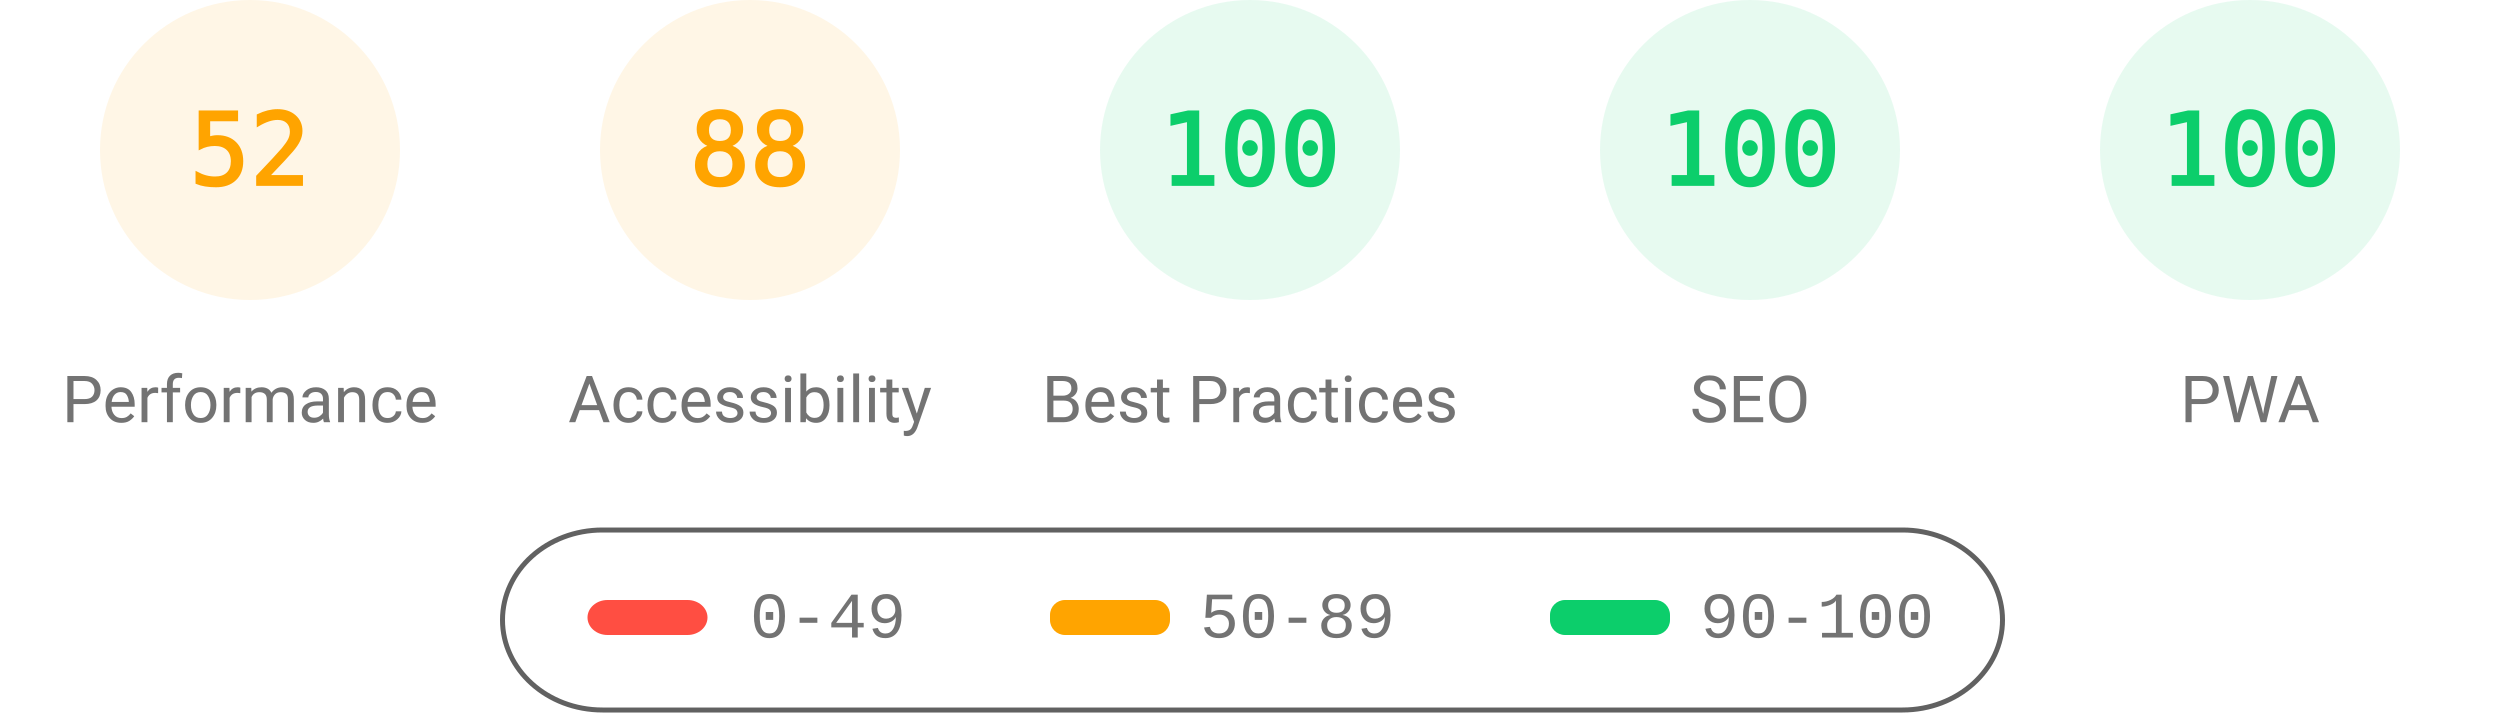
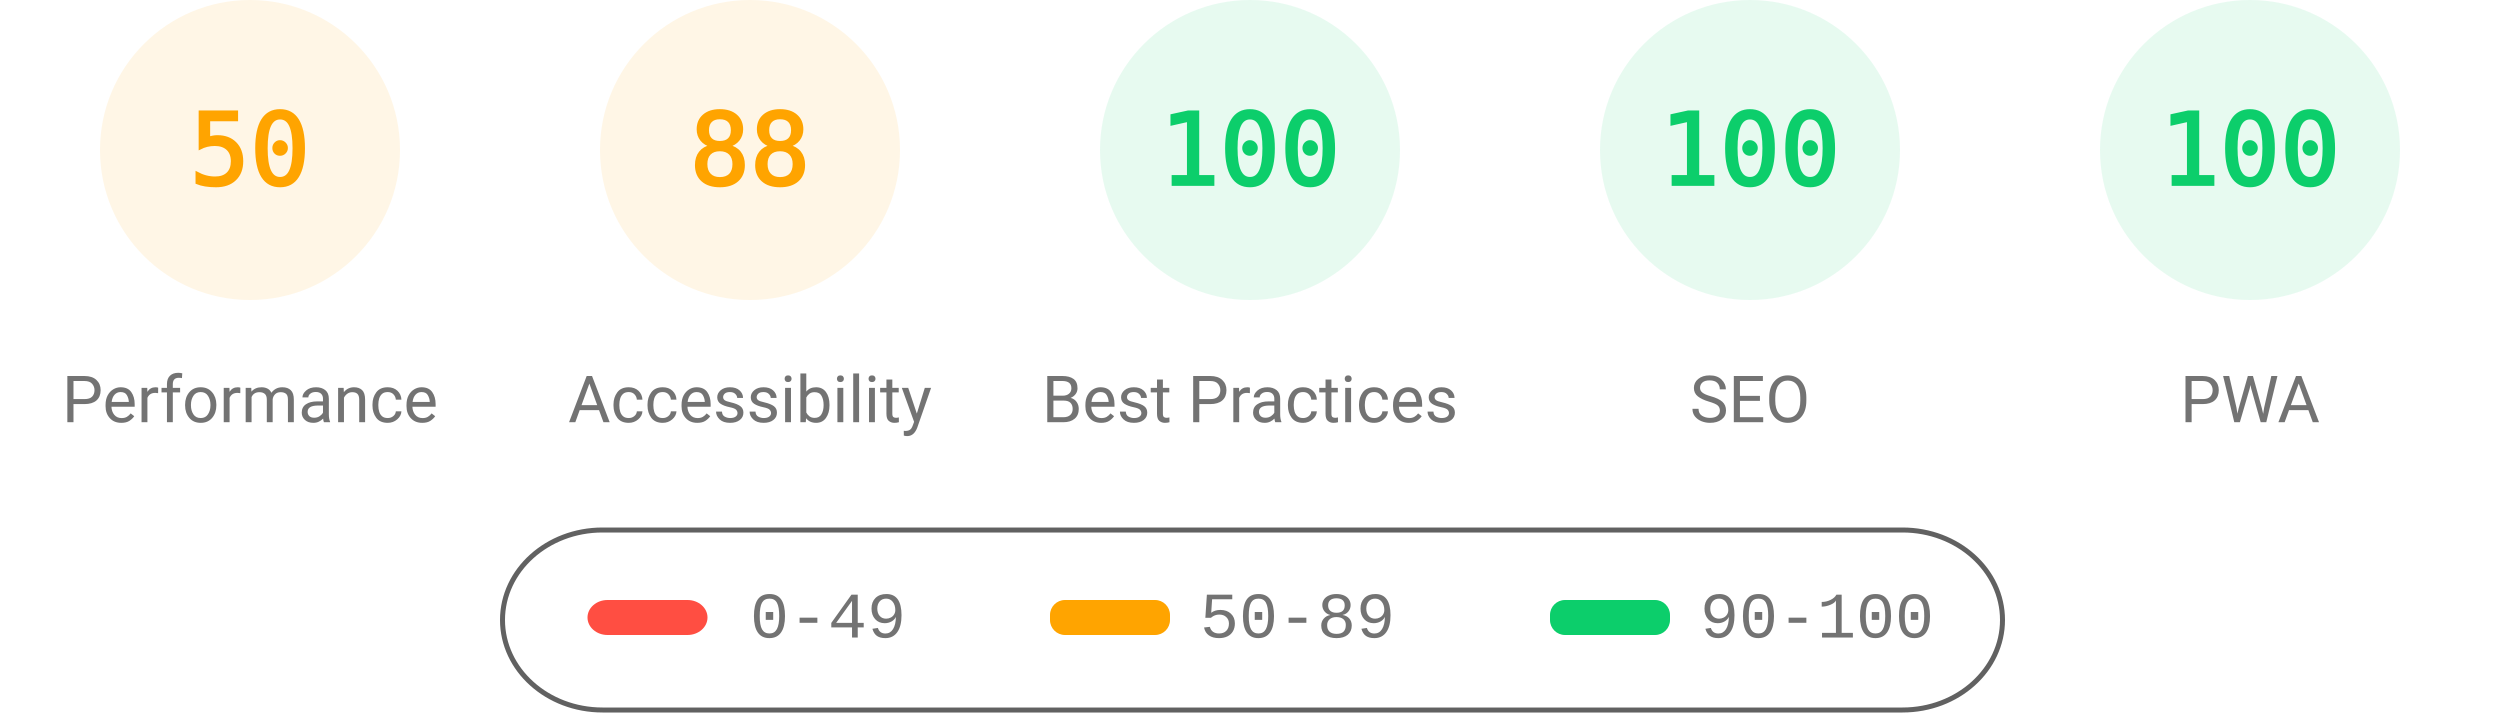
<svg xmlns="http://www.w3.org/2000/svg" fill="none" width="1000" height="285">
  <style>.gauge-base{opacity:.1}.gauge-arc{fill:none;animation-delay:250ms;stroke-linecap:round;transform:rotate(-90deg);transform-origin:100px 60px;animation:load-gauge 1s ease forwards}.guage-text{font-size:40px;font-family:monospace;text-align:center}.guage-red{color:#ff4e42;fill:#ff4e42;stroke:#ff4e42}.guage-orange{color:#ffa400;fill:#ffa400;stroke:#ffa400}.guage-green{color:#0cce6b;fill:#0cce6b;stroke:#0cce6b}.guage-undefined{color:#5c5c5c;fill:#5c5c5c;stroke:#5c5c5c}.guage-title{color:#737373;fill:#737373;stroke:none;font-size:26px;line-height:26px;font-family:Roboto,Halvetica,Arial,sans-serif}@keyframes load-gauge{from{stroke-dasharray:0 352.858}}</style>
  <svg class="guage-div guage-perf guage-orange" viewBox="0 0 200 200" width="200" height="200">
    <circle class="gauge-base" r="56" cx="100" cy="60" stroke-width="8" />
-     <circle class="gauge-arc guage-arc-1" r="56" cx="100" cy="60" stroke-width="8" style="stroke-dasharray:182.966,351.858" />
-     <text class="guage-text" x="100" y="60" alignment-baseline="central" dominant-baseline="central" text-anchor="middle">52</text>
+     <circle class="gauge-arc guage-arc-1" r="56" cx="100" cy="60" stroke-width="8" style="stroke-dasharray:175.929,351.858" />
+     <text class="guage-text" x="100" y="60" alignment-baseline="central" dominant-baseline="central" text-anchor="middle">50</text>
    <text class="guage-title" x="100" y="160" alignment-baseline="central" dominant-baseline="central" text-anchor="middle">Performance</text>
  </svg>
  <svg class="guage-div guage-acc guage-orange" viewBox="0 0 200 200" width="200" height="200" x="200">
    <circle class="gauge-base" r="56" cx="100" cy="60" stroke-width="8" />
    <circle class="gauge-arc guage-arc-2" r="56" cx="100" cy="60" stroke-width="8" style="stroke-dasharray:309.635,351.858" />
    <text class="guage-text" x="100" y="60" alignment-baseline="central" dominant-baseline="central" text-anchor="middle">88</text>
    <text class="guage-title" x="100" y="160" alignment-baseline="central" dominant-baseline="central" text-anchor="middle">Accessibility</text>
  </svg>
  <svg class="guage-div guage-best guage-green" viewBox="0 0 200 200" width="200" height="200" x="400">
    <circle class="gauge-base" r="56" cx="100" cy="60" stroke-width="8" />
    <circle class="gauge-arc guage-arc-3" r="56" cx="100" cy="60" stroke-width="8" style="stroke-dasharray:351.858,351.858" />
    <text class="guage-text" x="100" y="60" alignment-baseline="central" dominant-baseline="central" text-anchor="middle">100</text>
    <text class="guage-title" x="100" y="160" alignment-baseline="central" dominant-baseline="central" text-anchor="middle">Best Practices</text>
  </svg>
  <svg class="guage-div guage-seo guage-green" viewBox="0 0 200 200" width="200" height="200" x="600">
    <circle class="gauge-base" r="56" cx="100" cy="60" stroke-width="8" />
    <circle class="gauge-arc guage-arc-4" r="56" cx="100" cy="60" stroke-width="8" style="stroke-dasharray:351.858,351.858" />
    <text class="guage-text" x="100" y="60" alignment-baseline="central" dominant-baseline="central" text-anchor="middle">100</text>
    <text class="guage-title" x="100" y="160" alignment-baseline="central" dominant-baseline="central" text-anchor="middle">SEO</text>
  </svg>
  <svg class="guage-div guage-pwa guage-green" viewBox="0 0 200 200" width="200" height="200" x="800">
    <circle class="gauge-base" r="56" cx="100" cy="60" stroke-width="8" />
    <circle class="gauge-arc guage-arc-4" r="56" cx="100" cy="60" stroke-width="8" style="stroke-dasharray:351.858,351.858" />
    <text class="guage-text" x="100" y="60" alignment-baseline="central" dominant-baseline="central" text-anchor="middle">100</text>
    <text class="guage-title" x="100" y="160" alignment-baseline="central" dominant-baseline="central" text-anchor="middle">PWA</text>
  </svg>
  <svg width="604" height="76" x="200" y="210">
    <path fill="none" id="canvas_background" d="M-1-1h604v80H-1z" />
    <rect fill-opacity="0" stroke="#616161" stroke-width="2" rx="40" id="svg_2" height="72" width="600" y="2" x="1" fill="#000" />
    <rect stroke="#000" rx="8" id="svg_3" height="14" width="48" y="30" x="35" stroke-opacity="null" stroke-width="0" fill="#ff4e42" />
    <rect stroke="#000" rx="6" id="svg_4" height="14" width="48" y="30" x="220" stroke-opacity="null" stroke-width="0" fill="#ffa400" />
    <rect stroke="#000" rx="6" id="svg_5" height="14" width="48" y="30" x="420" stroke-opacity="null" stroke-width="0" fill="#0cce6b" />
    <text xml:space="preserve" text-anchor="start" font-family="'Courier New', Courier, monospace" font-size="26" id="svg_6" y="45" x="100" stroke-opacity="null" stroke-width="0" stroke="#000" fill="#737373">0-49</text>
    <text xml:space="preserve" text-anchor="start" font-family="'Courier New', Courier, monospace" font-size="26" id="svg_7" y="45" x="280" stroke-opacity="null" stroke-width="0" stroke="#000" fill="#737373">50-89</text>
    <text xml:space="preserve" text-anchor="start" font-family="'Courier New', Courier, monospace" font-size="26" id="svg_8" y="45" x="480" stroke-opacity="null" stroke-width="0" stroke="#000" fill="#737373">90-100</text>
  </svg>
</svg>
